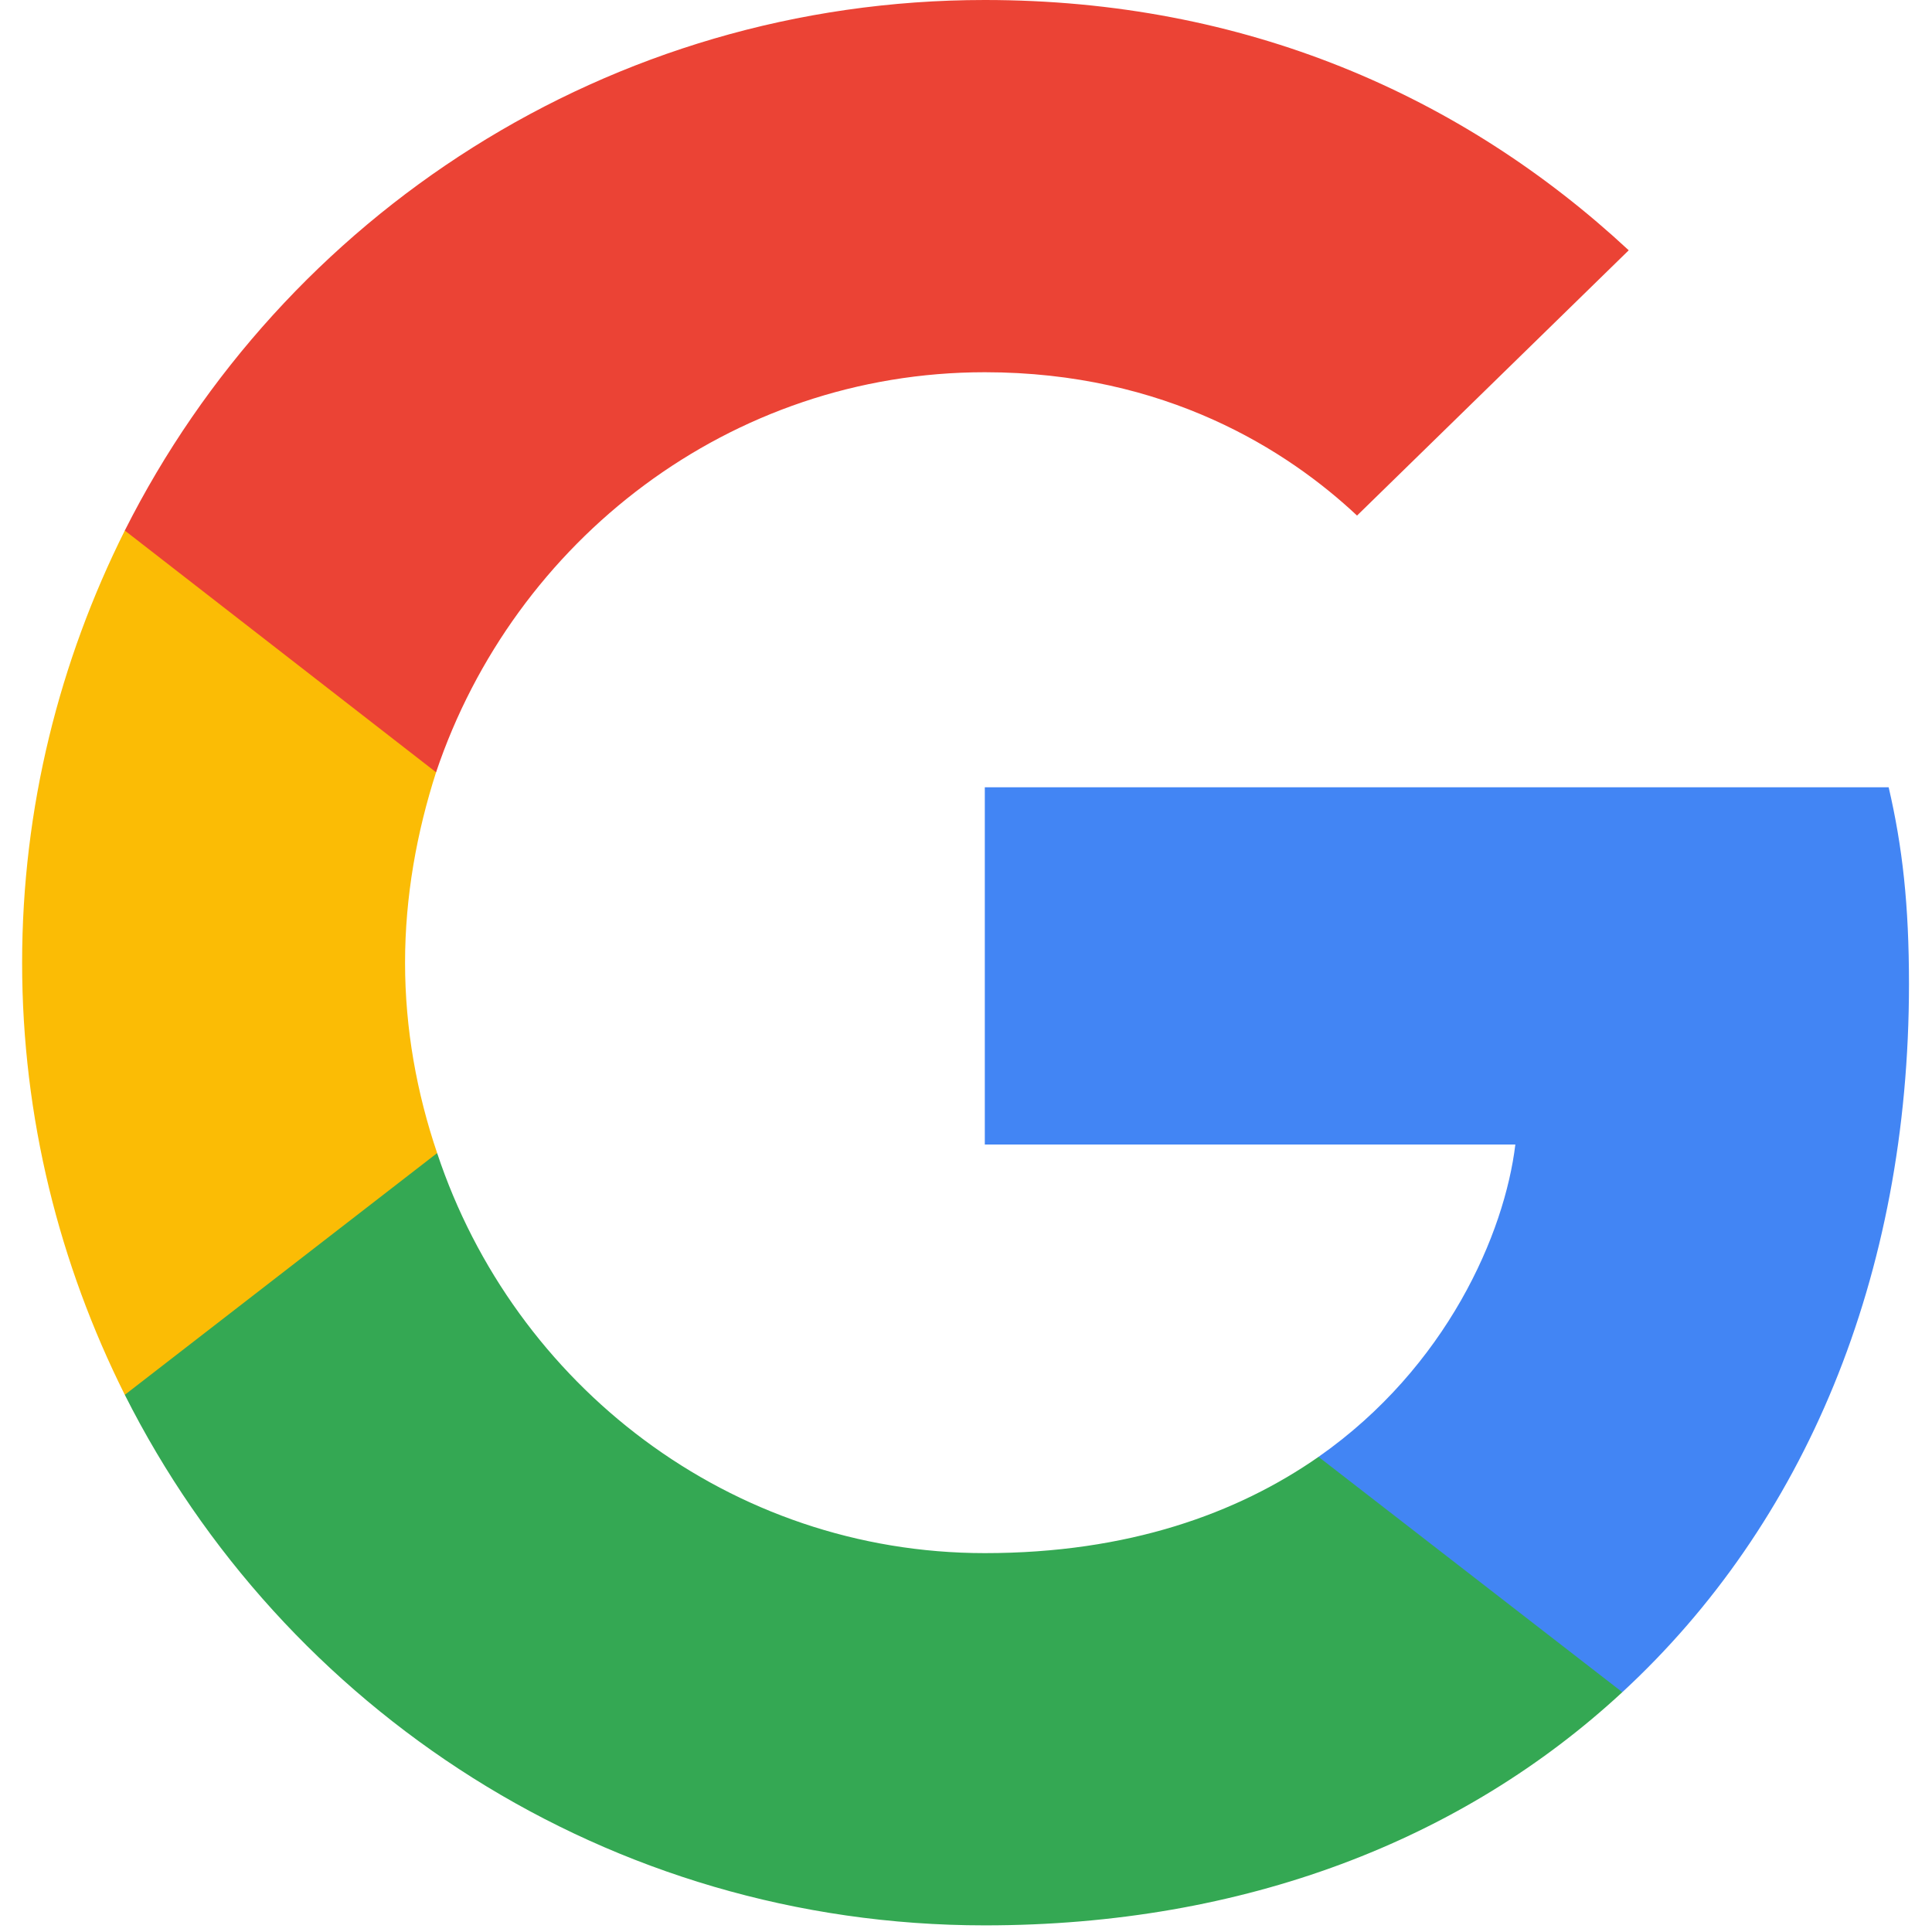
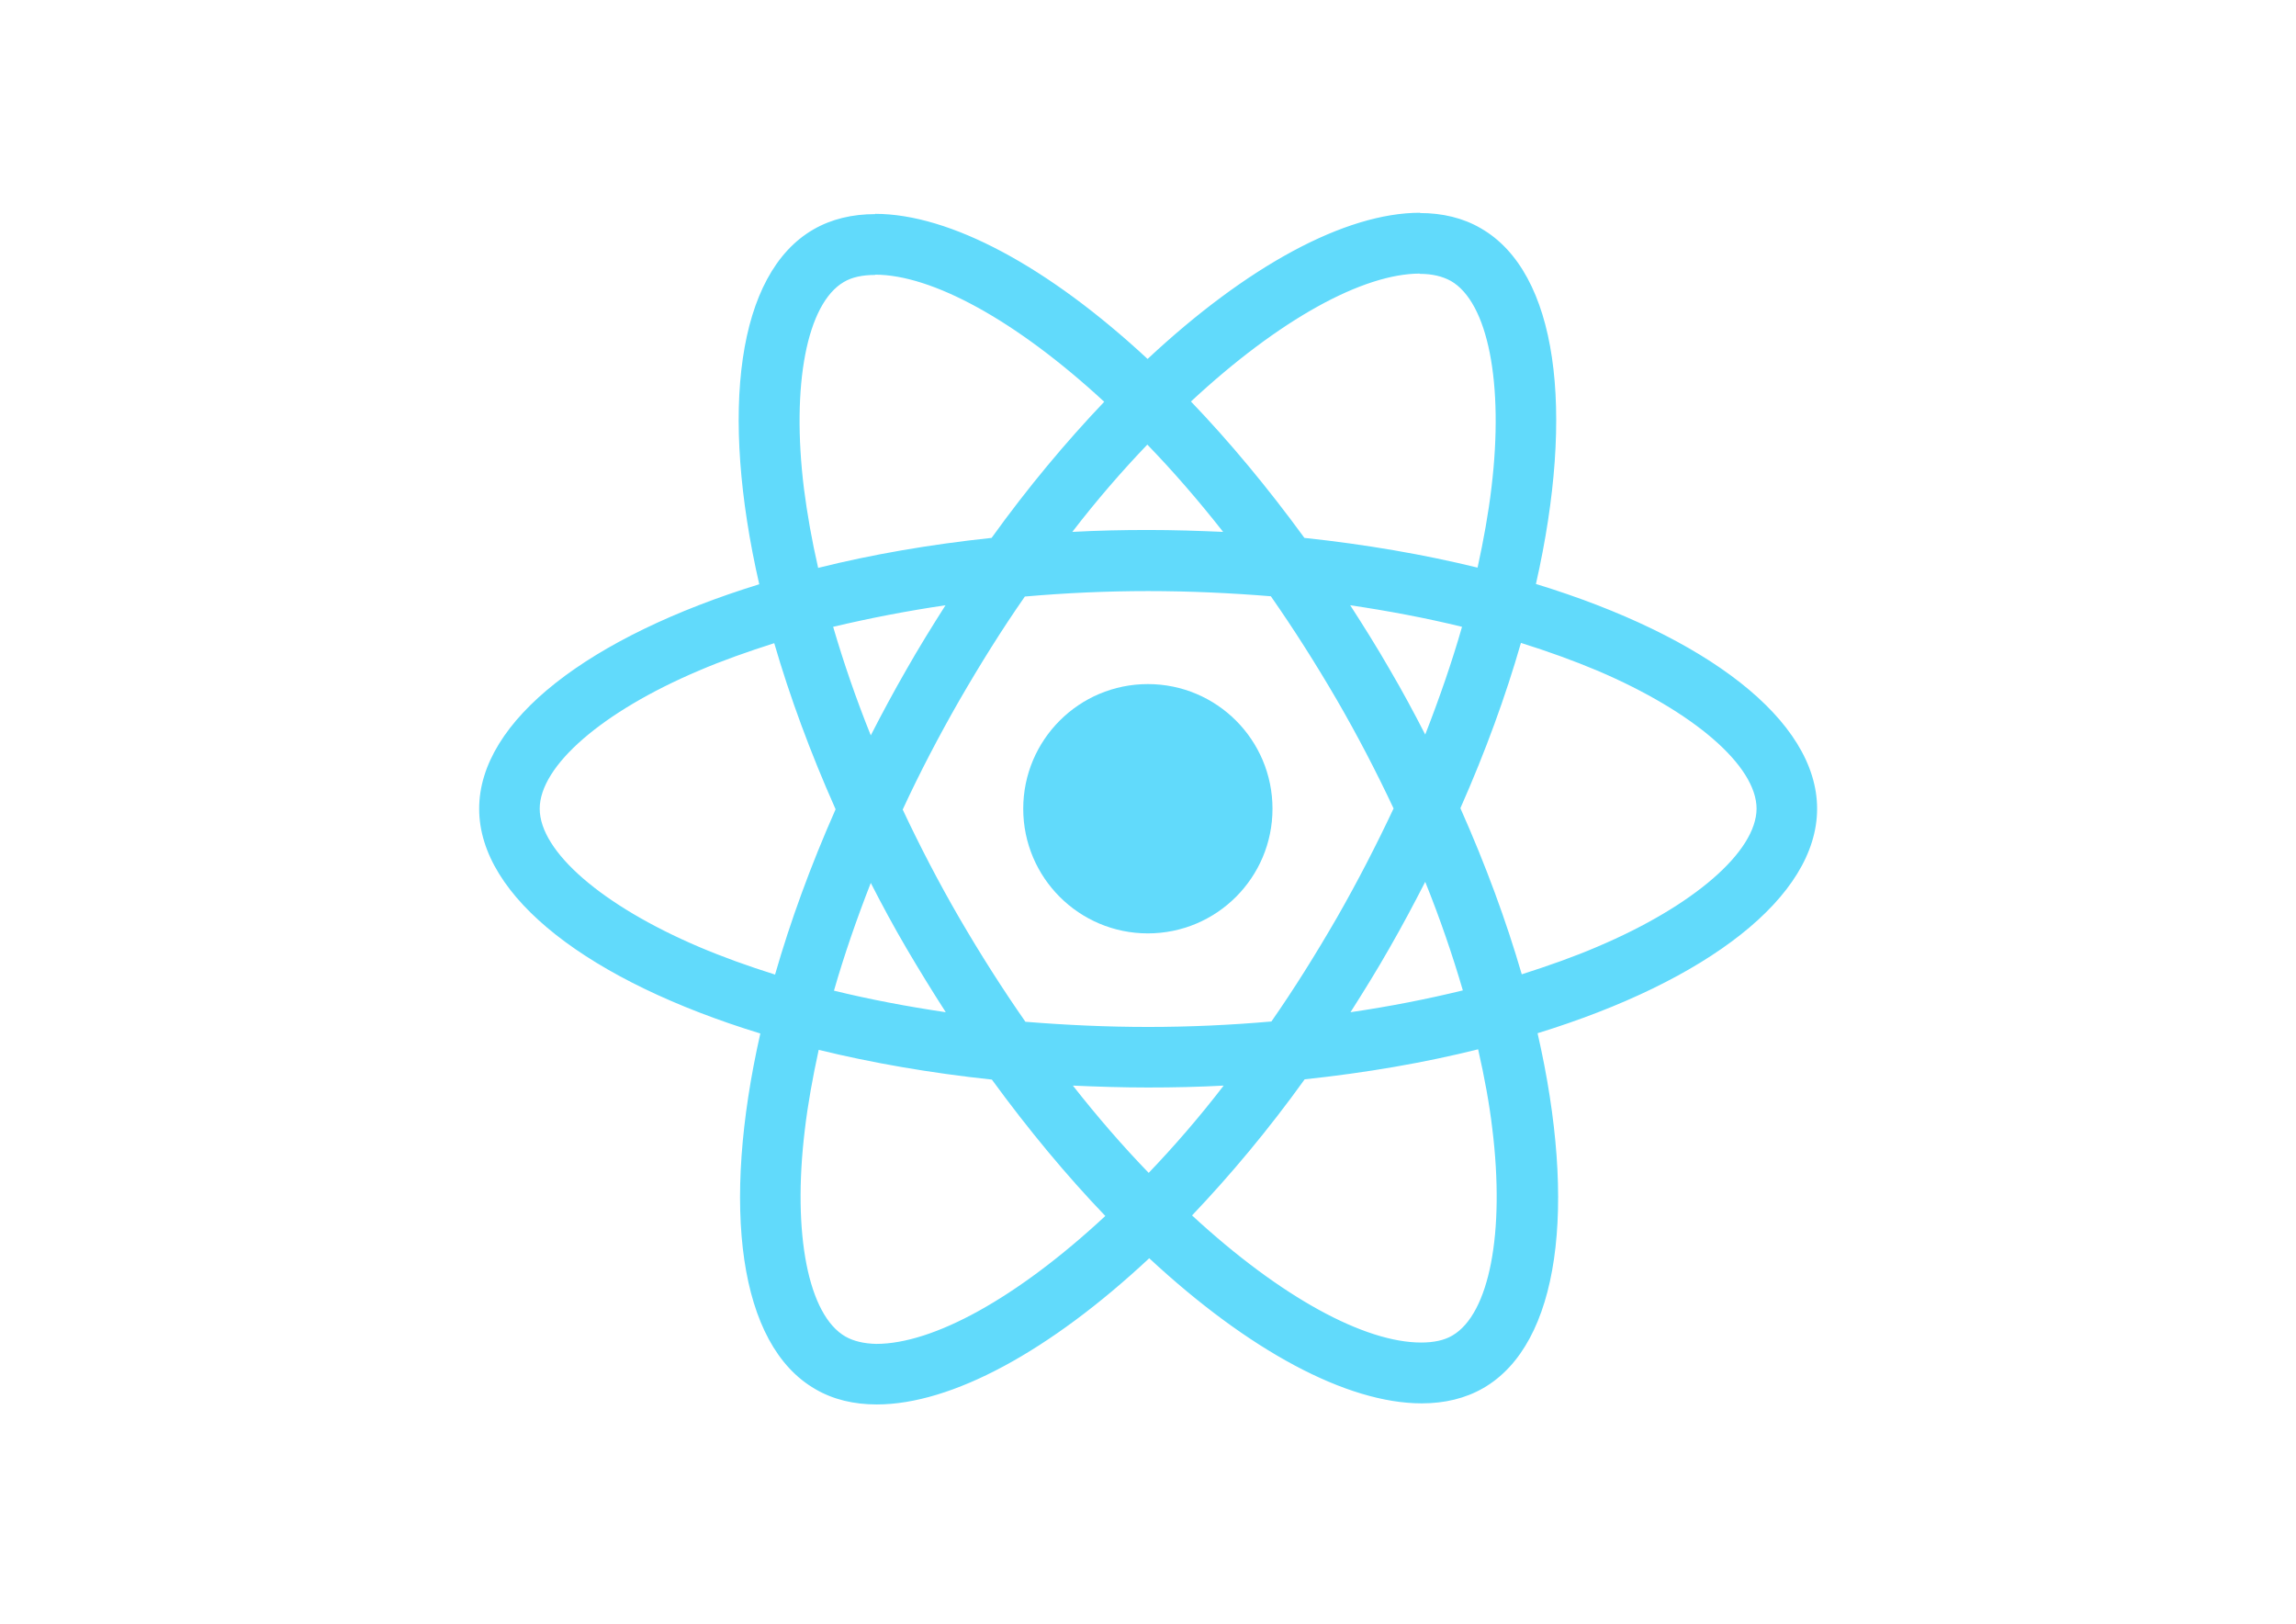
- <svg xmlns="http://www.w3.org/2000/svg" width="800px" height="800px" viewBox="-3 0 262 262" preserveAspectRatio="xMidYMid">
-   <path d="M255.878 133.451c0-10.734-.871-18.567-2.756-26.69H130.55v48.448h71.947c-1.45 12.04-9.283 30.172-26.69 42.356l-.244 1.622 38.755 30.023 2.685.268c24.659-22.774 38.875-56.282 38.875-96.027" fill="#4285F4" />
-   <path d="M130.55 261.1c35.248 0 64.839-11.605 86.453-31.622l-41.196-31.913c-11.024 7.688-25.82 13.055-45.257 13.055-34.523 0-63.824-22.773-74.269-54.25l-1.531.13-40.298 31.187-.527 1.465C35.393 231.798 79.49 261.1 130.55 261.1" fill="#34A853" />
-   <path d="M56.281 156.37c-2.756-8.123-4.351-16.827-4.351-25.82 0-8.994 1.595-17.697 4.206-25.82l-.073-1.73L15.26 71.312l-1.335.635C5.077 89.644 0 109.517 0 130.55s5.077 40.905 13.925 58.602l42.356-32.782" fill="#FBBC05" />
-   <path d="M130.55 50.479c24.514 0 41.05 10.589 50.479 19.438l36.844-35.974C195.245 12.91 165.798 0 130.55 0 79.49 0 35.393 29.301 13.925 71.947l42.211 32.783c10.59-31.477 39.891-54.251 74.414-54.251" fill="#EB4335" />
+ <svg xmlns="http://www.w3.org/2000/svg" viewBox="0 0 841.9 595.3">
+   <g fill="#61DAFB">
+     <path d="M666.3 296.5c0-32.5-40.7-63.3-103.1-82.4 14.4-63.6 8-114.2-20.2-130.4-6.5-3.8-14.1-5.6-22.4-5.6v22.3c4.6 0 8.3.9 11.4 2.6 13.6 7.8 19.5 37.5 14.9 75.7-1.1 9.4-2.9 19.3-5.1 29.4-19.6-4.8-41-8.5-63.5-10.9-13.5-18.5-27.5-35.3-41.6-50 32.6-30.3 63.2-46.9 84-46.9V78c-27.5 0-63.5 19.6-99.9 53.6-36.4-33.8-72.4-53.2-99.9-53.2v22.3c20.7 0 51.4 16.5 84 46.6-14 14.7-28 31.4-41.3 49.9-22.6 2.4-44 6.1-63.6 11-2.3-10-4-19.7-5.2-29-4.7-38.2 1.1-67.9 14.6-75.8 3-1.8 6.9-2.6 11.5-2.6V78.5c-8.4 0-16 1.8-22.6 5.6-28.1 16.2-34.4 66.7-19.9 130.1-62.2 19.2-102.7 49.9-102.7 82.3 0 32.5 40.7 63.3 103.1 82.4-14.4 63.6-8 114.2 20.2 130.4 6.5 3.8 14.1 5.6 22.5 5.6 27.5 0 63.5-19.6 99.9-53.6 36.4 33.8 72.4 53.2 99.9 53.2 8.4 0 16-1.8 22.6-5.6 28.1-16.2 34.4-66.7 19.9-130.1 62-19.1 102.5-49.9 102.5-82.3zm-130.2-66.7c-3.7 12.9-8.3 26.2-13.5 39.5-4.1-8-8.4-16-13.1-24-4.6-8-9.5-15.8-14.4-23.4 14.2 2.1 27.9 4.7 41 7.9zm-45.8 106.5c-7.8 13.5-15.8 26.3-24.1 38.2-14.9 1.3-30 2-45.2 2-15.1 0-30.2-.7-45-1.9-8.3-11.9-16.4-24.6-24.2-38-7.6-13.1-14.5-26.4-20.8-39.8 6.2-13.4 13.2-26.8 20.7-39.9 7.8-13.5 15.8-26.3 24.1-38.2 14.9-1.3 30-2 45.2-2 15.1 0 30.2.7 45 1.9 8.3 11.9 16.4 24.6 24.2 38 7.6 13.1 14.5 26.4 20.8 39.8-6.3 13.4-13.2 26.8-20.7 39.9zm32.3-13c5.4 13.4 10 26.8 13.8 39.8-13.1 3.2-26.9 5.9-41.2 8 4.9-7.7 9.8-15.6 14.4-23.7 4.6-8 8.9-16.1 13-24.1zM421.2 430c-9.3-9.6-18.6-20.3-27.8-32 9 .4 18.2.7 27.5.7 9.4 0 18.7-.2 27.8-.7-9 11.7-18.3 22.4-27.5 32zm-74.4-58.9c-14.2-2.1-27.9-4.7-41-7.9 3.7-12.9 8.3-26.2 13.5-39.5 4.1 8 8.4 16 13.1 24 4.7 8 9.5 15.8 14.4 23.4zM420.7 163c9.3 9.6 18.6 20.3 27.8 32-9-.4-18.2-.7-27.5-.7-9.4 0-18.7.2-27.8.7 9-11.7 18.3-22.4 27.5-32zm-74 58.9c-4.9 7.7-9.8 15.6-14.4 23.7-4.6 8-8.9 16-13 24-5.4-13.4-10-26.8-13.8-39.8 13.1-3.1 26.9-5.8 41.2-7.9zm-90.5 125.2c-35.4-15.1-58.3-34.9-58.3-50.6 0-15.7 22.9-35.6 58.3-50.6 8.6-3.7 18-7 27.7-10.1 5.7 19.6 13.2 40 22.5 60.9-9.2 20.8-16.6 41.1-22.2 60.6-9.9-3.1-19.3-6.5-28-10.2zM310 490c-13.6-7.8-19.5-37.5-14.9-75.7 1.1-9.4 2.9-19.3 5.1-29.4 19.6 4.8 41 8.5 63.5 10.9 13.5 18.5 27.5 35.3 41.6 50-32.6 30.3-63.2 46.9-84 46.9-4.5-.1-8.3-1-11.3-2.7zm237.2-76.2c4.7 38.2-1.1 67.9-14.6 75.8-3 1.8-6.9 2.6-11.5 2.6-20.7 0-51.4-16.5-84-46.6 14-14.7 28-31.4 41.3-49.9 22.6-2.4 44-6.1 63.6-11 2.3 10.1 4.1 19.8 5.2 29.1zm38.5-66.7c-8.6 3.7-18 7-27.7 10.1-5.7-19.6-13.2-40-22.5-60.9 9.2-20.8 16.6-41.1 22.2-60.6 9.9 3.1 19.3 6.5 28.1 10.2 35.4 15.1 58.3 34.9 58.3 50.6-.1 15.7-23 35.6-58.4 50.6zM320.8 78.4z" />
+     <circle cx="420.9" cy="296.5" r="45.7" />
+     <path d="M520.5 78.1z" />
+   </g>
</svg>
